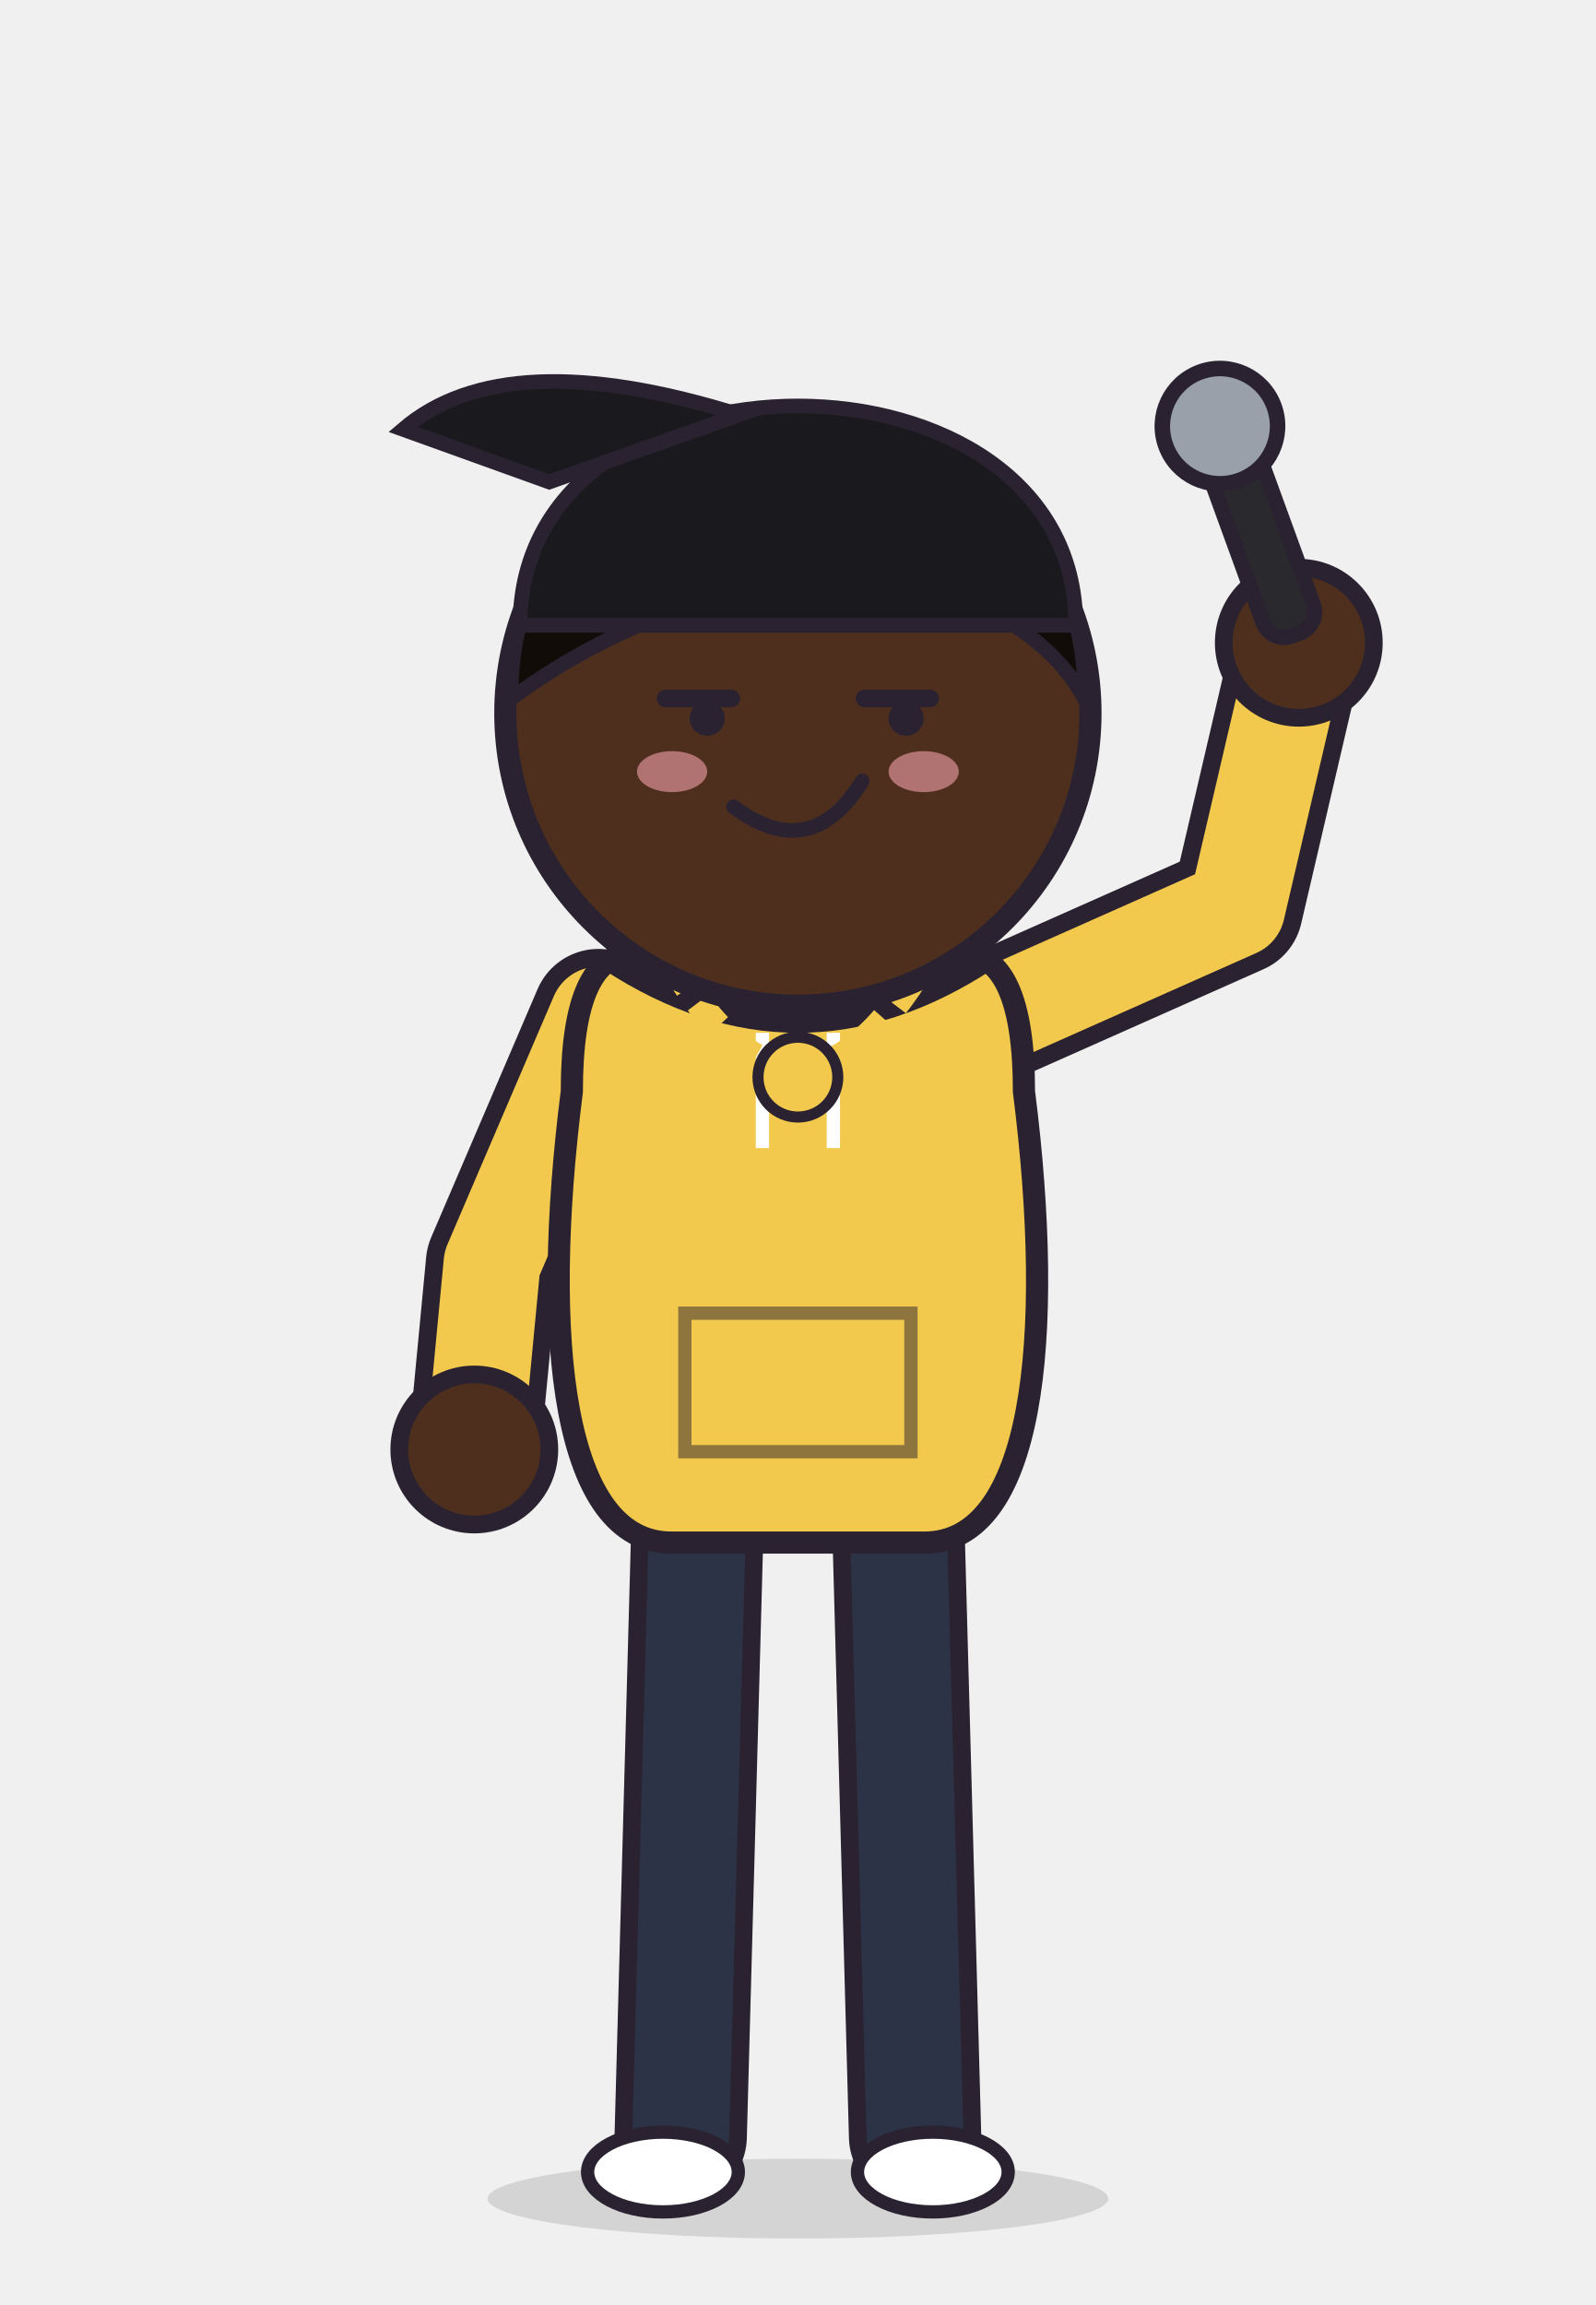
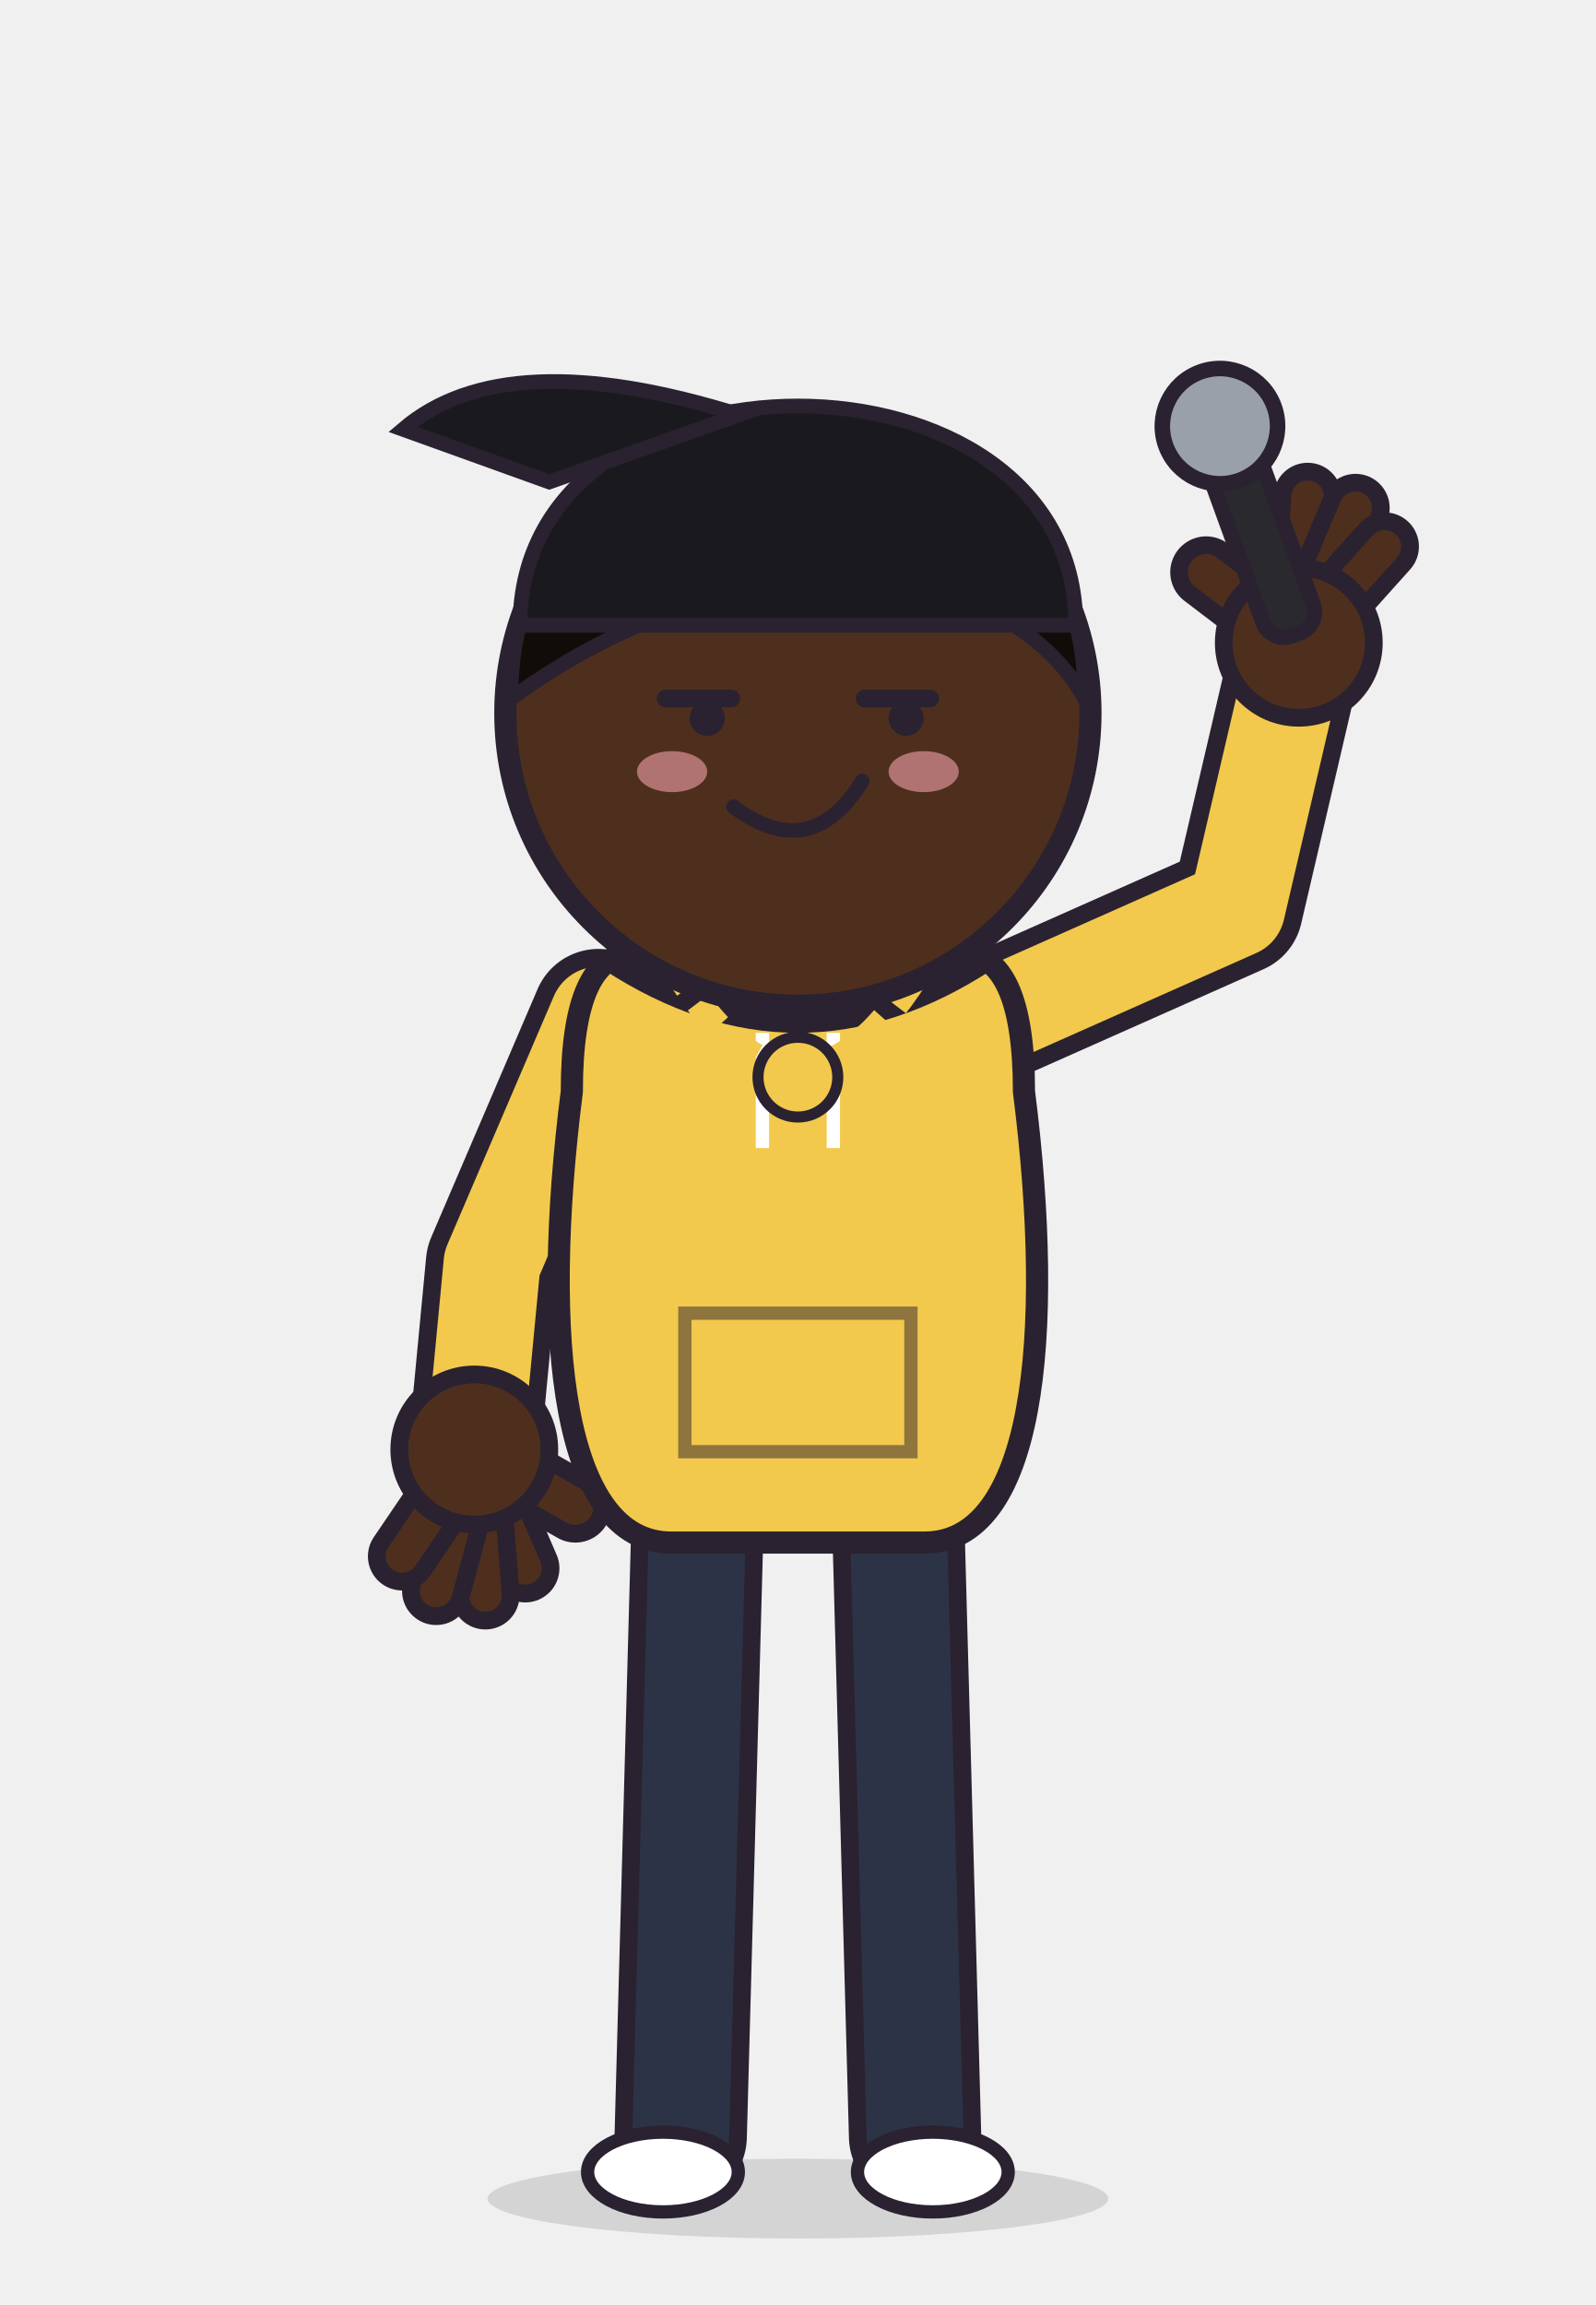
<svg xmlns="http://www.w3.org/2000/svg" viewBox="0 0 360 520" width="360" height="520">
  <ellipse cx="180" cy="496" rx="70" ry="9" fill="#000" opacity="0.12" />
  <path d="M157.56 336 L153.56 482 M202.44 336 L206.44 482" stroke="#2a2230" stroke-width="29.85" stroke-linecap="round" stroke-linejoin="round" fill="none" />
  <path d="M157.56 336 L153.56 482 M202.44 336 L206.44 482" stroke="#2c3346" stroke-width="21.85" stroke-linecap="round" stroke-linejoin="round" fill="none" />
  <ellipse cx="149.56" cy="490" rx="17" ry="9" fill="#ffffff" stroke="#2a2230" stroke-width="3" />
  <ellipse cx="210.44" cy="490" rx="17" ry="9" fill="#ffffff" stroke="#2a2230" stroke-width="3" />
  <path d="M135 229 L111 285 L107 327" stroke="#2a2230" stroke-width="29.85" stroke-linecap="round" stroke-linejoin="round" fill="none" />
  <path d="M135 229 L111 285 L107 327" stroke="#f2c94c" stroke-width="21.85" stroke-linecap="round" stroke-linejoin="round" fill="none" />
  <path d="M225 229 L279 205 L293 145" stroke="#2a2230" stroke-width="29.85" stroke-linecap="round" stroke-linejoin="round" fill="none" />
  <path d="M225 229 L279 205 L293 145" stroke="#f2c94c" stroke-width="21.85" stroke-linecap="round" stroke-linejoin="round" fill="none" />
+   <path d="M110.3 334.8 L118.5 353.8" stroke="#2a2230" stroke-width="15.4" stroke-linecap="round" />
+   <path d="M110.3 334.8 L118.5 353.8" stroke="#4e2f1e" stroke-width="7.4" stroke-linecap="round" />
+   <path d="M107.6 335.4 L109.5 359.9" stroke="#2a2230" stroke-width="15.4" stroke-linecap="round" />
+   <path d="M107.6 335.4 L109.5 359.9" stroke="#4e2f1e" stroke-width="7.4" stroke-linecap="round" />
+   <path d="M104.8 335.2 L98.4 358.9" stroke="#2a2230" stroke-width="15.4" stroke-linecap="round" />
+   <path d="M104.8 335.2 L98.4 358.9" stroke="#4e2f1e" stroke-width="7.4" stroke-linecap="round" />
+   <path d="M102.3 334.0 L90.7 351.1" stroke="#2a2230" stroke-width="15.4" stroke-linecap="round" />
+   <path d="M102.3 334.0 L90.7 351.1" stroke="#4e2f1e" stroke-width="7.4" stroke-linecap="round" />
+   <path d="M112.9 330.3 L129.8 339.9" stroke="#2a2230" stroke-width="16.2" stroke-linecap="round" />
+   <path d="M112.9 330.3 L129.8 339.9" stroke="#4e2f1e" stroke-width="8.2" stroke-linecap="round" />
  <circle cx="107" cy="327" r="16.925" fill="#4e2f1e" stroke="#2a2230" stroke-width="4" />
+   <path d="M290.7 136.8 L285.2 116.9" stroke="#2a2230" stroke-width="15.4" stroke-linecap="round" />
+   <path d="M290.7 136.8 L285.2 116.9" stroke="#4e2f1e" stroke-width="7.4" stroke-linecap="round" />
+   <path d="M293.5 136.6 L295.0 112.1" stroke="#2a2230" stroke-width="15.4" stroke-linecap="round" />
+   <path d="M293.5 136.6 L295.0 112.1" stroke="#4e2f1e" stroke-width="7.4" stroke-linecap="round" />
+   <path d="M296.3 137.2 L305.8 114.6" stroke="#2a2230" stroke-width="15.4" stroke-linecap="round" />
+   <path d="M296.3 137.2 L305.8 114.6" stroke="#4e2f1e" stroke-width="7.4" stroke-linecap="round" />
+   <path d="M298.6 138.7 L312.4 123.3" stroke="#2a2230" stroke-width="15.4" stroke-linecap="round" />
+   <path d="M298.6 138.7 L312.4 123.3" stroke="#4e2f1e" stroke-width="7.4" stroke-linecap="round" />
+   <path d="M287.6 140.9 L272.1 129.1" stroke="#2a2230" stroke-width="16.2" stroke-linecap="round" />
+   <path d="M287.6 140.9 L272.1 129.1" stroke="#4e2f1e" stroke-width="8.2" stroke-linecap="round" />
  <circle cx="293" cy="145" r="16.925" fill="#4e2f1e" stroke="#2a2230" stroke-width="4" />
  <clipPath id="t67">
    <path d="M143.28 215 Q129 215 129 246.25 C121.86 302.5 126.96 348 151.44 348 H208.56 C233.04 348 238.14 302.5 231 246.25 Q231 215 216.72 215 z" />
  </clipPath>
  <path d="M143.28 215 Q129 215 129 246.25 C121.86 302.5 126.96 348 151.44 348 H208.56 C233.04 348 238.14 302.5 231 246.25 Q231 215 216.72 215 z" fill="#f2c94c" />
  <g clip-path="url(#t67)">
    <path d="M137.16 217 Q180 245 222.84 217" stroke="#2a2230" stroke-width="4" fill="#f2c94c" />
    <path d="M154.5 296.25 h51 v31.25 h-51 z" fill="none" stroke="#2a2230" stroke-width="3" opacity="0.5" />
    <path d="M172 233 v26 M188 233 v26" stroke="#fff" stroke-width="3" />
  </g>
  <path d="M143.28 215 Q129 215 129 246.25 C121.86 302.5 126.96 348 151.44 348 H208.56 C233.04 348 238.14 302.5 231 246.25 Q231 215 216.72 215 z" fill="none" stroke="#2a2230" stroke-width="5" />
  <path d="M151.44 217 Q180 265 208.56 217" stroke="#f2c94c" stroke-width="6" fill="none" stroke-dasharray="7 4" />
  <circle cx="180" cy="243" r="9" fill="#f2c94c" stroke="#2a2230" stroke-width="2.5" />
  <g transform="translate(293 145) rotate(-20)">
    <rect x="-6" y="-46" width="12" height="44" rx="5" fill="#2a2a2e" stroke="#2a2230" stroke-width="3.5" stroke-linejoin="round" />
    <circle cy="-52" r="13" fill="#9aa0aa" stroke="#2a2230" stroke-width="3.5" stroke-linejoin="round" />
  </g>
  <circle cx="180" cy="160.88" r="66" fill="#4e2f1e" stroke="#2a2230" stroke-width="5" />
  <path d="M115.32 157.58 C114 78.38, 246 78.38, 244.68 157.58 C226.2 124.58, 166.8 119.96, 115.32 157.58 z" fill="#120c08" stroke="#2a2230" stroke-width="3.3" />
  <path d="M117.3 141.08 C117.3 75.08, 242.7 75.08, 242.7 141.08 z" fill="#1a1a1e" stroke="#2a2230" stroke-width="3.3" />
  <path d="M166.8 93.56 q-52.8 -16.5 -75.9 3.3 l33 11.88 z" fill="#1a1a1e" stroke="#2a2230" stroke-width="3.3" />
  <path d="M150.135 157.58 h14.85 M195.015 157.58 h14.85" stroke="#2a2230" stroke-width="3.96" stroke-linecap="round" />
  <circle cx="159.54" cy="162.035" r="3.96" fill="#2a2230" />
  <circle cx="204.42" cy="162.035" r="3.96" fill="#2a2230" />
  <path d="M165.48 182 q17.424 13.068 29.04 -5.808" stroke="#2a2230" stroke-width="3.3" fill="none" stroke-linecap="round" />
  <ellipse cx="151.62" cy="174.08" rx="7.92" ry="4.62" fill="#f2a0a8" opacity="0.6" />
  <ellipse cx="208.38" cy="174.08" rx="7.92" ry="4.62" fill="#f2a0a8" opacity="0.6" />
</svg>
